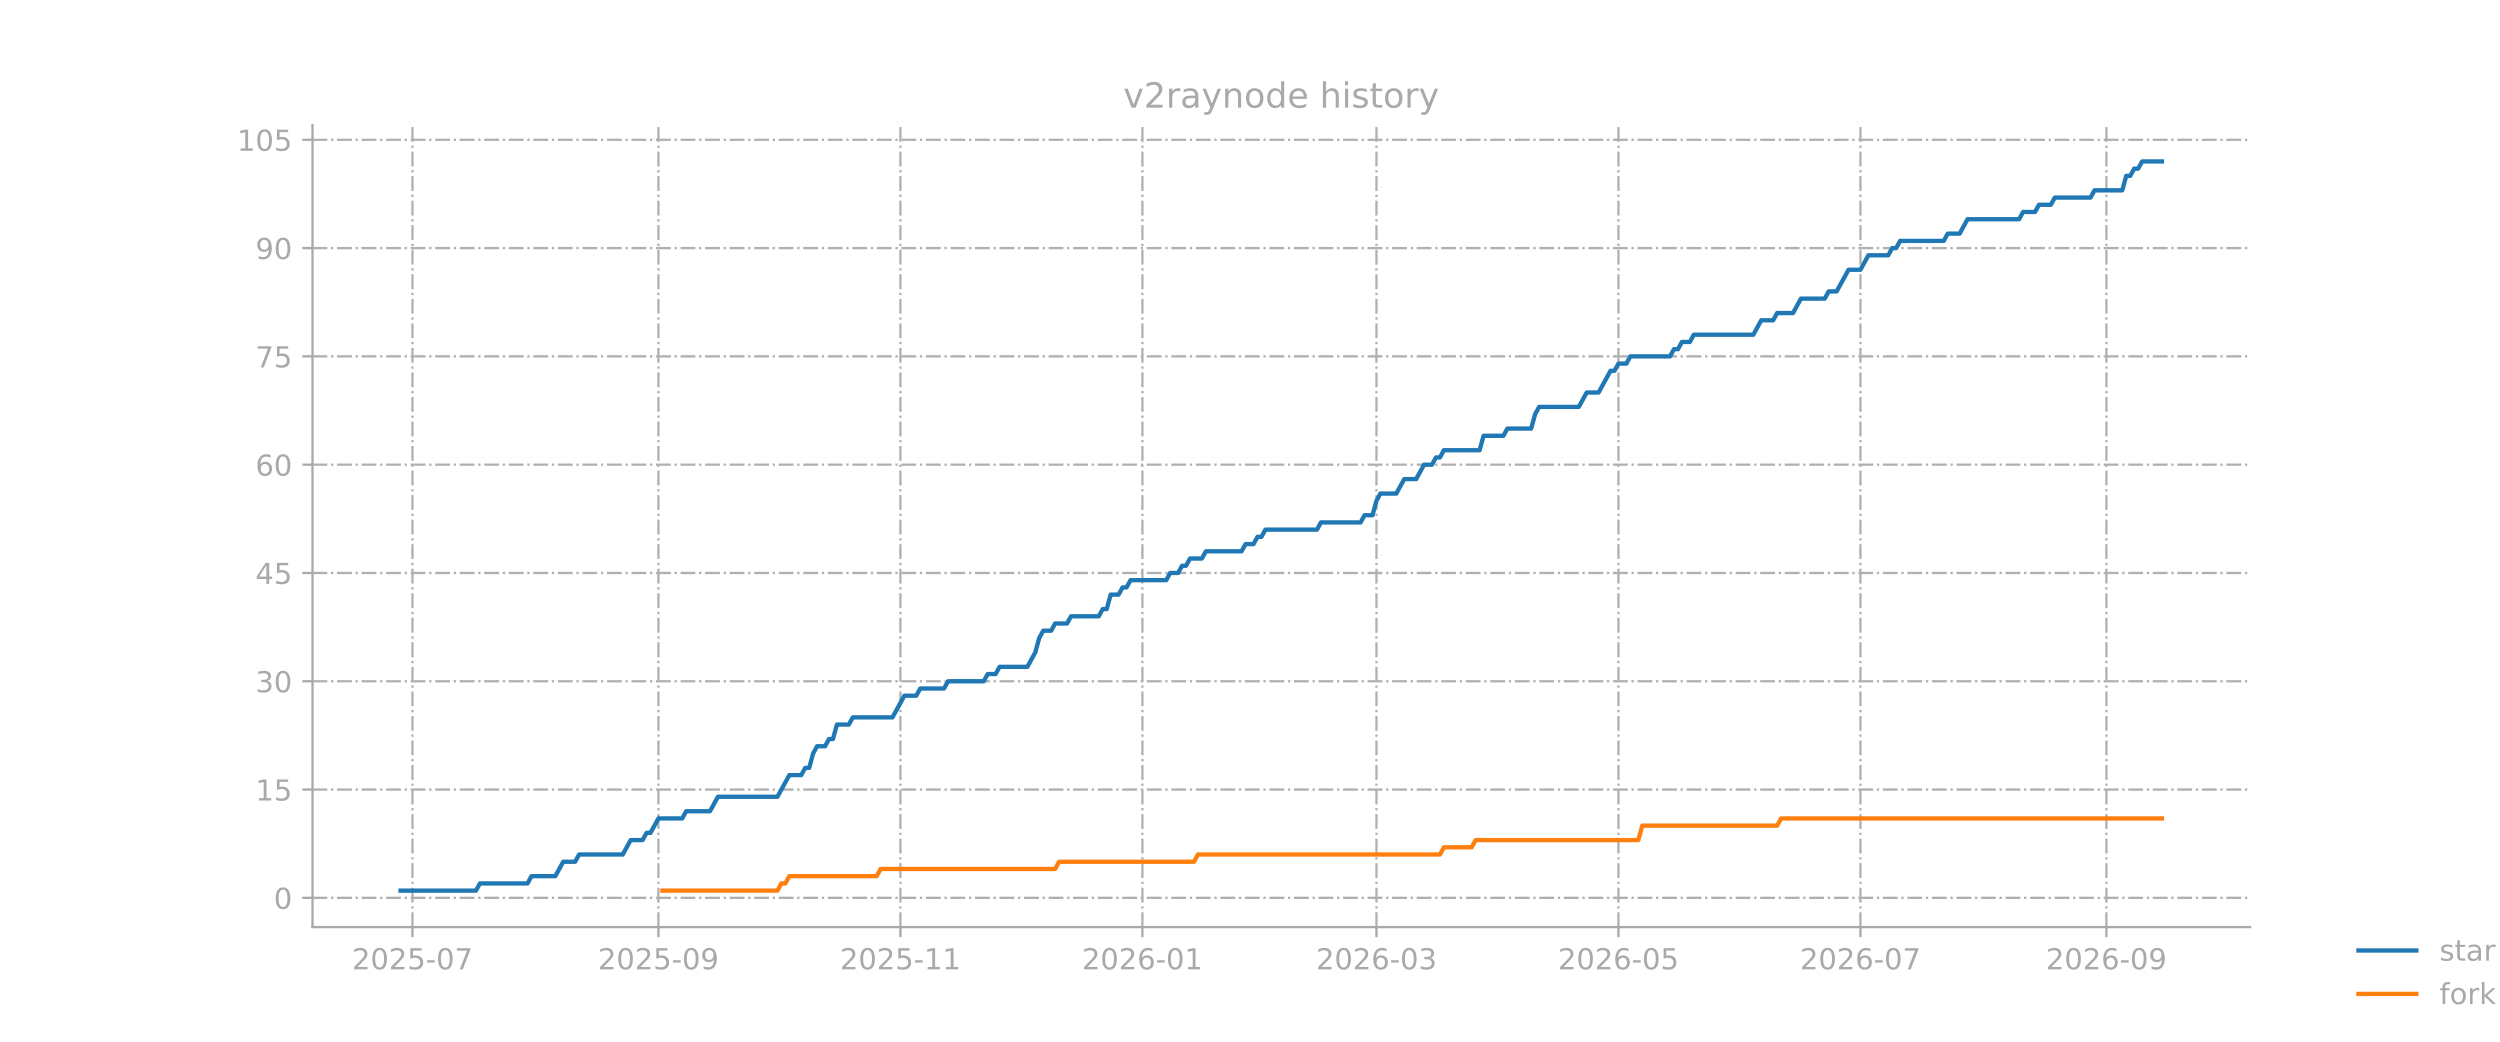
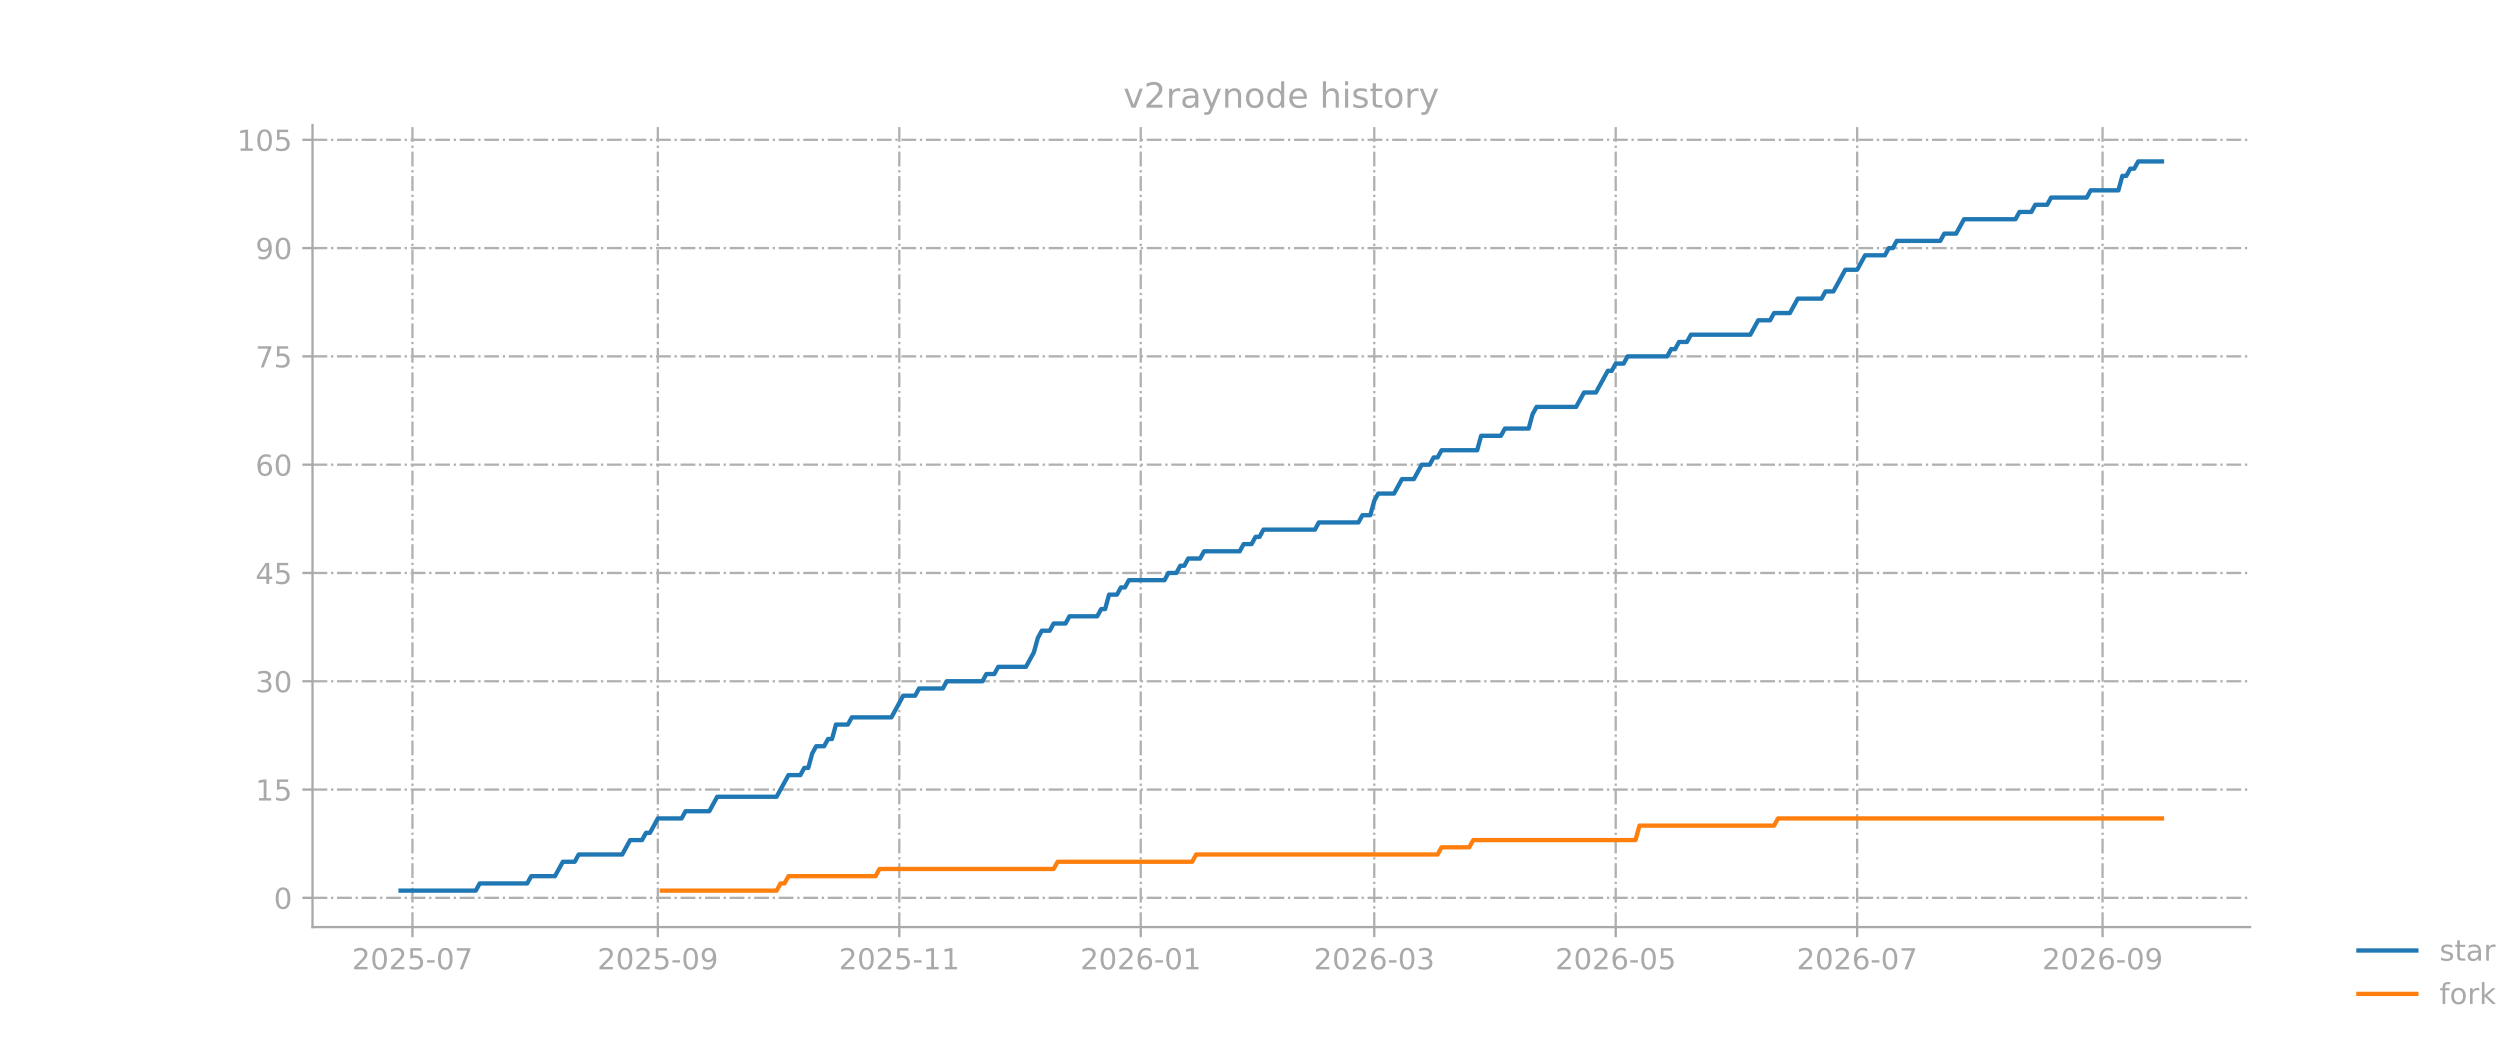
<svg xmlns="http://www.w3.org/2000/svg" xmlns:xlink="http://www.w3.org/1999/xlink" width="864pt" height="360pt" viewBox="0 0 864 360" version="1.1">
  <defs>
    <style type="text/css">*{stroke-linejoin: round; stroke-linecap: butt}</style>
  </defs>
  <g id="figure_1">
    <g id="patch_1">
      <path d="M 0 360  L 864 360  L 864 0  L 0 0  L 0 360  z " style="fill: none; opacity: 0" />
    </g>
    <g id="axes_1">
      <g id="patch_2">
        <path d="M 108 320.4  L 777.6 320.4  L 777.6 43.2  L 108 43.2  L 108 320.4  z " style="fill: none; opacity: 0" />
      </g>
      <g id="matplotlib.axis_1">
        <g id="xtick_1">
          <g id="line2d_1">
-             <path d="M 142.549 320.4  L 142.549 43.2  " clip-path="url(#pb6c2b6b72d)" style="fill: none; stroke-dasharray: 5.12,1.28,0.8,1.28; stroke-dashoffset: 0; stroke: #b0b0b0; stroke-width: 0.8" />
+             <path d="M 142.54 320.4  L 142.54 43.2  " clip-path="url(#pef6eace656)" style="fill: none; stroke-dasharray: 5.12,1.28,0.8,1.28; stroke-dashoffset: 0; stroke: #b0b0b0; stroke-width: 0.8" />
          </g>
          <g id="line2d_2">
            <defs>
-               <path id="m0dcd9227c6" d="M 0 0  L 0 3.5  " style="stroke: #a9a9a9; stroke-width: 0.8" />
+               <path id="m0dd2f9746c" d="M 0 0  L 0 3.5  " style="stroke: #a9a9a9; stroke-width: 0.8" />
            </defs>
            <g>
-               <use xlink:href="#m0dcd9227c6" x="142.549" y="320.4" style="fill: #a9a9a9; stroke: #a9a9a9; stroke-width: 0.8" />
+               <use xlink:href="#m0dd2f9746c" x="142.54" y="320.4" style="fill: #a9a9a9; stroke: #a9a9a9; stroke-width: 0.8" />
            </g>
          </g>
          <g id="text_1">
-             <g style="fill: #a9a9a9" transform="translate(121.658 334.9977) scale(0.1 -0.1)">
+             <g style="fill: #a9a9a9" transform="translate(121.6487 334.9977) scale(0.1 -0.1)">
              <defs>
                <path id="DejaVuSans-15" d="M 1228 531  L 3431 531  L 3431 0  L 469 0  L 469 531  Q 828 903 1448 1529  Q 2069 2156 2228 2338  Q 2531 2678 2651 2914  Q 2772 3150 2772 3378  Q 2772 3750 2511 3984  Q 2250 4219 1831 4219  Q 1534 4219 1204 4116  Q 875 4013 500 3803  L 500 4441  Q 881 4594 1212 4672  Q 1544 4750 1819 4750  Q 2544 4750 2975 4387  Q 3406 4025 3406 3419  Q 3406 3131 3298 2873  Q 3191 2616 2906 2266  Q 2828 2175 2409 1742  Q 1991 1309 1228 531  z " transform="scale(0.015625)" />
                <path id="DejaVuSans-13" d="M 2034 4250  Q 1547 4250 1301 3770  Q 1056 3291 1056 2328  Q 1056 1369 1301 889  Q 1547 409 2034 409  Q 2525 409 2770 889  Q 3016 1369 3016 2328  Q 3016 3291 2770 3770  Q 2525 4250 2034 4250  z M 2034 4750  Q 2819 4750 3233 4129  Q 3647 3509 3647 2328  Q 3647 1150 3233 529  Q 2819 -91 2034 -91  Q 1250 -91 836 529  Q 422 1150 422 2328  Q 422 3509 836 4129  Q 1250 4750 2034 4750  z " transform="scale(0.015625)" />
                <path id="DejaVuSans-18" d="M 691 4666  L 3169 4666  L 3169 4134  L 1269 4134  L 1269 2991  Q 1406 3038 1543 3061  Q 1681 3084 1819 3084  Q 2600 3084 3056 2656  Q 3513 2228 3513 1497  Q 3513 744 3044 326  Q 2575 -91 1722 -91  Q 1428 -91 1123 -41  Q 819 9 494 109  L 494 744  Q 775 591 1075 516  Q 1375 441 1709 441  Q 2250 441 2565 725  Q 2881 1009 2881 1497  Q 2881 1984 2565 2268  Q 2250 2553 1709 2553  Q 1456 2553 1204 2497  Q 953 2441 691 2322  L 691 4666  z " transform="scale(0.015625)" />
                <path id="DejaVuSans-10" d="M 313 2009  L 1997 2009  L 1997 1497  L 313 1497  L 313 2009  z " transform="scale(0.015625)" />
                <path id="DejaVuSans-1a" d="M 525 4666  L 3525 4666  L 3525 4397  L 1831 0  L 1172 0  L 2766 4134  L 525 4134  L 525 4666  z " transform="scale(0.015625)" />
              </defs>
              <use xlink:href="#DejaVuSans-15" />
              <use xlink:href="#DejaVuSans-13" transform="translate(63.625 0)" />
              <use xlink:href="#DejaVuSans-15" transform="translate(127.25 0)" />
              <use xlink:href="#DejaVuSans-18" transform="translate(190.875 0)" />
              <use xlink:href="#DejaVuSans-10" transform="translate(254.5 0)" />
              <use xlink:href="#DejaVuSans-13" transform="translate(290.5781 0)" />
              <use xlink:href="#DejaVuSans-1a" transform="translate(354.2031 0)" />
            </g>
          </g>
        </g>
        <g id="xtick_2">
          <g id="line2d_3">
-             <path d="M 227.552 320.4  L 227.552 43.2  " clip-path="url(#pb6c2b6b72d)" style="fill: none; stroke-dasharray: 5.12,1.28,0.8,1.28; stroke-dashoffset: 0; stroke: #b0b0b0; stroke-width: 0.8" />
+             <path d="M 227.352 320.4  L 227.352 43.2  " clip-path="url(#pef6eace656)" style="fill: none; stroke-dasharray: 5.12,1.28,0.8,1.28; stroke-dashoffset: 0; stroke: #b0b0b0; stroke-width: 0.8" />
          </g>
          <g id="line2d_4">
            <g>
-               <use xlink:href="#m0dcd9227c6" x="227.552" y="320.4" style="fill: #a9a9a9; stroke: #a9a9a9; stroke-width: 0.8" />
+               <use xlink:href="#m0dd2f9746c" x="227.352" y="320.4" style="fill: #a9a9a9; stroke: #a9a9a9; stroke-width: 0.8" />
            </g>
          </g>
          <g id="text_2">
-             <g style="fill: #a9a9a9" transform="translate(206.6604 334.9977) scale(0.1 -0.1)">
+             <g style="fill: #a9a9a9" transform="translate(206.4602 334.9977) scale(0.1 -0.1)">
              <defs>
                <path id="DejaVuSans-1c" d="M 703 97  L 703 672  Q 941 559 1184 500  Q 1428 441 1663 441  Q 2288 441 2617 861  Q 2947 1281 2994 2138  Q 2813 1869 2534 1725  Q 2256 1581 1919 1581  Q 1219 1581 811 2004  Q 403 2428 403 3163  Q 403 3881 828 4315  Q 1253 4750 1959 4750  Q 2769 4750 3195 4129  Q 3622 3509 3622 2328  Q 3622 1225 3098 567  Q 2575 -91 1691 -91  Q 1453 -91 1209 -44  Q 966 3 703 97  z M 1959 2075  Q 2384 2075 2632 2365  Q 2881 2656 2881 3163  Q 2881 3666 2632 3958  Q 2384 4250 1959 4250  Q 1534 4250 1286 3958  Q 1038 3666 1038 3163  Q 1038 2656 1286 2365  Q 1534 2075 1959 2075  z " transform="scale(0.015625)" />
              </defs>
              <use xlink:href="#DejaVuSans-15" />
              <use xlink:href="#DejaVuSans-13" transform="translate(63.625 0)" />
              <use xlink:href="#DejaVuSans-15" transform="translate(127.25 0)" />
              <use xlink:href="#DejaVuSans-18" transform="translate(190.875 0)" />
              <use xlink:href="#DejaVuSans-10" transform="translate(254.5 0)" />
              <use xlink:href="#DejaVuSans-13" transform="translate(290.5781 0)" />
              <use xlink:href="#DejaVuSans-1c" transform="translate(354.2031 0)" />
            </g>
          </g>
        </g>
        <g id="xtick_3">
          <g id="line2d_5">
-             <path d="M 311.183 320.4  L 311.183 43.2  " clip-path="url(#pb6c2b6b72d)" style="fill: none; stroke-dasharray: 5.12,1.28,0.8,1.28; stroke-dashoffset: 0; stroke: #b0b0b0; stroke-width: 0.8" />
+             <path d="M 310.795 320.4  L 310.795 43.2  " clip-path="url(#pef6eace656)" style="fill: none; stroke-dasharray: 5.12,1.28,0.8,1.28; stroke-dashoffset: 0; stroke: #b0b0b0; stroke-width: 0.8" />
          </g>
          <g id="line2d_6">
            <g>
-               <use xlink:href="#m0dcd9227c6" x="311.183" y="320.4" style="fill: #a9a9a9; stroke: #a9a9a9; stroke-width: 0.8" />
+               <use xlink:href="#m0dd2f9746c" x="310.795" y="320.4" style="fill: #a9a9a9; stroke: #a9a9a9; stroke-width: 0.8" />
            </g>
          </g>
          <g id="text_3">
-             <g style="fill: #a9a9a9" transform="translate(290.2919 334.9977) scale(0.1 -0.1)">
+             <g style="fill: #a9a9a9" transform="translate(289.9037 334.9977) scale(0.1 -0.1)">
              <defs>
                <path id="DejaVuSans-14" d="M 794 531  L 1825 531  L 1825 4091  L 703 3866  L 703 4441  L 1819 4666  L 2450 4666  L 2450 531  L 3481 531  L 3481 0  L 794 0  L 794 531  z " transform="scale(0.015625)" />
              </defs>
              <use xlink:href="#DejaVuSans-15" />
              <use xlink:href="#DejaVuSans-13" transform="translate(63.625 0)" />
              <use xlink:href="#DejaVuSans-15" transform="translate(127.25 0)" />
              <use xlink:href="#DejaVuSans-18" transform="translate(190.875 0)" />
              <use xlink:href="#DejaVuSans-10" transform="translate(254.5 0)" />
              <use xlink:href="#DejaVuSans-14" transform="translate(290.5781 0)" />
              <use xlink:href="#DejaVuSans-14" transform="translate(354.2031 0)" />
            </g>
          </g>
        </g>
        <g id="xtick_4">
          <g id="line2d_7">
-             <path d="M 394.815 320.4  L 394.815 43.2  " clip-path="url(#pb6c2b6b72d)" style="fill: none; stroke-dasharray: 5.12,1.28,0.8,1.28; stroke-dashoffset: 0; stroke: #b0b0b0; stroke-width: 0.8" />
+             <path d="M 394.239 320.4  L 394.239 43.2  " clip-path="url(#pef6eace656)" style="fill: none; stroke-dasharray: 5.12,1.28,0.8,1.28; stroke-dashoffset: 0; stroke: #b0b0b0; stroke-width: 0.8" />
          </g>
          <g id="line2d_8">
            <g>
-               <use xlink:href="#m0dcd9227c6" x="394.815" y="320.4" style="fill: #a9a9a9; stroke: #a9a9a9; stroke-width: 0.8" />
+               <use xlink:href="#m0dd2f9746c" x="394.239" y="320.4" style="fill: #a9a9a9; stroke: #a9a9a9; stroke-width: 0.8" />
            </g>
          </g>
          <g id="text_4">
-             <g style="fill: #a9a9a9" transform="translate(373.9233 334.9977) scale(0.1 -0.1)">
+             <g style="fill: #a9a9a9" transform="translate(373.3472 334.9977) scale(0.1 -0.1)">
              <defs>
                <path id="DejaVuSans-19" d="M 2113 2584  Q 1688 2584 1439 2293  Q 1191 2003 1191 1497  Q 1191 994 1439 701  Q 1688 409 2113 409  Q 2538 409 2786 701  Q 3034 994 3034 1497  Q 3034 2003 2786 2293  Q 2538 2584 2113 2584  z M 3366 4563  L 3366 3988  Q 3128 4100 2886 4159  Q 2644 4219 2406 4219  Q 1781 4219 1451 3797  Q 1122 3375 1075 2522  Q 1259 2794 1537 2939  Q 1816 3084 2150 3084  Q 2853 3084 3261 2657  Q 3669 2231 3669 1497  Q 3669 778 3244 343  Q 2819 -91 2113 -91  Q 1303 -91 875 529  Q 447 1150 447 2328  Q 447 3434 972 4092  Q 1497 4750 2381 4750  Q 2619 4750 2861 4703  Q 3103 4656 3366 4563  z " transform="scale(0.015625)" />
              </defs>
              <use xlink:href="#DejaVuSans-15" />
              <use xlink:href="#DejaVuSans-13" transform="translate(63.625 0)" />
              <use xlink:href="#DejaVuSans-15" transform="translate(127.25 0)" />
              <use xlink:href="#DejaVuSans-19" transform="translate(190.875 0)" />
              <use xlink:href="#DejaVuSans-10" transform="translate(254.5 0)" />
              <use xlink:href="#DejaVuSans-13" transform="translate(290.5781 0)" />
              <use xlink:href="#DejaVuSans-14" transform="translate(354.2031 0)" />
            </g>
          </g>
        </g>
        <g id="xtick_5">
          <g id="line2d_9">
-             <path d="M 475.704 320.4  L 475.704 43.2  " clip-path="url(#pb6c2b6b72d)" style="fill: none; stroke-dasharray: 5.12,1.28,0.8,1.28; stroke-dashoffset: 0; stroke: #b0b0b0; stroke-width: 0.8" />
+             <path d="M 474.946 320.4  L 474.946 43.2  " clip-path="url(#pef6eace656)" style="fill: none; stroke-dasharray: 5.12,1.28,0.8,1.28; stroke-dashoffset: 0; stroke: #b0b0b0; stroke-width: 0.8" />
          </g>
          <g id="line2d_10">
            <g>
-               <use xlink:href="#m0dcd9227c6" x="475.704" y="320.4" style="fill: #a9a9a9; stroke: #a9a9a9; stroke-width: 0.8" />
+               <use xlink:href="#m0dd2f9746c" x="474.946" y="320.4" style="fill: #a9a9a9; stroke: #a9a9a9; stroke-width: 0.8" />
            </g>
          </g>
          <g id="text_5">
-             <g style="fill: #a9a9a9" transform="translate(454.8128 334.9977) scale(0.1 -0.1)">
+             <g style="fill: #a9a9a9" transform="translate(454.0549 334.9977) scale(0.1 -0.1)">
              <defs>
                <path id="DejaVuSans-16" d="M 2597 2516  Q 3050 2419 3304 2112  Q 3559 1806 3559 1356  Q 3559 666 3084 287  Q 2609 -91 1734 -91  Q 1441 -91 1130 -33  Q 819 25 488 141  L 488 750  Q 750 597 1062 519  Q 1375 441 1716 441  Q 2309 441 2620 675  Q 2931 909 2931 1356  Q 2931 1769 2642 2001  Q 2353 2234 1838 2234  L 1294 2234  L 1294 2753  L 1863 2753  Q 2328 2753 2575 2939  Q 2822 3125 2822 3475  Q 2822 3834 2567 4026  Q 2313 4219 1838 4219  Q 1578 4219 1281 4162  Q 984 4106 628 3988  L 628 4550  Q 988 4650 1302 4700  Q 1616 4750 1894 4750  Q 2613 4750 3031 4423  Q 3450 4097 3450 3541  Q 3450 3153 3228 2886  Q 3006 2619 2597 2516  z " transform="scale(0.015625)" />
              </defs>
              <use xlink:href="#DejaVuSans-15" />
              <use xlink:href="#DejaVuSans-13" transform="translate(63.625 0)" />
              <use xlink:href="#DejaVuSans-15" transform="translate(127.25 0)" />
              <use xlink:href="#DejaVuSans-19" transform="translate(190.875 0)" />
              <use xlink:href="#DejaVuSans-10" transform="translate(254.5 0)" />
              <use xlink:href="#DejaVuSans-13" transform="translate(290.5781 0)" />
              <use xlink:href="#DejaVuSans-16" transform="translate(354.2031 0)" />
            </g>
          </g>
        </g>
        <g id="xtick_6">
          <g id="line2d_11">
-             <path d="M 559.336 320.4  L 559.336 43.2  " clip-path="url(#pb6c2b6b72d)" style="fill: none; stroke-dasharray: 5.12,1.28,0.8,1.28; stroke-dashoffset: 0; stroke: #b0b0b0; stroke-width: 0.8" />
+             <path d="M 558.39 320.4  L 558.39 43.2  " clip-path="url(#pef6eace656)" style="fill: none; stroke-dasharray: 5.12,1.28,0.8,1.28; stroke-dashoffset: 0; stroke: #b0b0b0; stroke-width: 0.8" />
          </g>
          <g id="line2d_12">
            <g>
-               <use xlink:href="#m0dcd9227c6" x="559.336" y="320.4" style="fill: #a9a9a9; stroke: #a9a9a9; stroke-width: 0.8" />
+               <use xlink:href="#m0dd2f9746c" x="558.39" y="320.4" style="fill: #a9a9a9; stroke: #a9a9a9; stroke-width: 0.8" />
            </g>
          </g>
          <g id="text_6">
-             <g style="fill: #a9a9a9" transform="translate(538.4442 334.9977) scale(0.1 -0.1)">
+             <g style="fill: #a9a9a9" transform="translate(537.4984 334.9977) scale(0.1 -0.1)">
              <use xlink:href="#DejaVuSans-15" />
              <use xlink:href="#DejaVuSans-13" transform="translate(63.625 0)" />
              <use xlink:href="#DejaVuSans-15" transform="translate(127.25 0)" />
              <use xlink:href="#DejaVuSans-19" transform="translate(190.875 0)" />
              <use xlink:href="#DejaVuSans-10" transform="translate(254.5 0)" />
              <use xlink:href="#DejaVuSans-13" transform="translate(290.5781 0)" />
              <use xlink:href="#DejaVuSans-18" transform="translate(354.2031 0)" />
            </g>
          </g>
        </g>
        <g id="xtick_7">
          <g id="line2d_13">
-             <path d="M 642.967 320.4  L 642.967 43.2  " clip-path="url(#pb6c2b6b72d)" style="fill: none; stroke-dasharray: 5.12,1.28,0.8,1.28; stroke-dashoffset: 0; stroke: #b0b0b0; stroke-width: 0.8" />
+             <path d="M 641.833 320.4  L 641.833 43.2  " clip-path="url(#pef6eace656)" style="fill: none; stroke-dasharray: 5.12,1.28,0.8,1.28; stroke-dashoffset: 0; stroke: #b0b0b0; stroke-width: 0.8" />
          </g>
          <g id="line2d_14">
            <g>
-               <use xlink:href="#m0dcd9227c6" x="642.967" y="320.4" style="fill: #a9a9a9; stroke: #a9a9a9; stroke-width: 0.8" />
+               <use xlink:href="#m0dd2f9746c" x="641.833" y="320.4" style="fill: #a9a9a9; stroke: #a9a9a9; stroke-width: 0.8" />
            </g>
          </g>
          <g id="text_7">
-             <g style="fill: #a9a9a9" transform="translate(622.0757 334.9977) scale(0.1 -0.1)">
+             <g style="fill: #a9a9a9" transform="translate(620.9419 334.9977) scale(0.1 -0.1)">
              <use xlink:href="#DejaVuSans-15" />
              <use xlink:href="#DejaVuSans-13" transform="translate(63.625 0)" />
              <use xlink:href="#DejaVuSans-15" transform="translate(127.25 0)" />
              <use xlink:href="#DejaVuSans-19" transform="translate(190.875 0)" />
              <use xlink:href="#DejaVuSans-10" transform="translate(254.5 0)" />
              <use xlink:href="#DejaVuSans-13" transform="translate(290.5781 0)" />
              <use xlink:href="#DejaVuSans-1a" transform="translate(354.2031 0)" />
            </g>
          </g>
        </g>
        <g id="xtick_8">
          <g id="line2d_15">
-             <path d="M 727.97 320.4  L 727.97 43.2  " clip-path="url(#pb6c2b6b72d)" style="fill: none; stroke-dasharray: 5.12,1.28,0.8,1.28; stroke-dashoffset: 0; stroke: #b0b0b0; stroke-width: 0.8" />
+             <path d="M 726.645 320.4  L 726.645 43.2  " clip-path="url(#pef6eace656)" style="fill: none; stroke-dasharray: 5.12,1.28,0.8,1.28; stroke-dashoffset: 0; stroke: #b0b0b0; stroke-width: 0.8" />
          </g>
          <g id="line2d_16">
            <g>
-               <use xlink:href="#m0dcd9227c6" x="727.97" y="320.4" style="fill: #a9a9a9; stroke: #a9a9a9; stroke-width: 0.8" />
+               <use xlink:href="#m0dd2f9746c" x="726.645" y="320.4" style="fill: #a9a9a9; stroke: #a9a9a9; stroke-width: 0.8" />
            </g>
          </g>
          <g id="text_8">
-             <g style="fill: #a9a9a9" transform="translate(707.0781 334.9977) scale(0.1 -0.1)">
+             <g style="fill: #a9a9a9" transform="translate(705.7533 334.9977) scale(0.1 -0.1)">
              <use xlink:href="#DejaVuSans-15" />
              <use xlink:href="#DejaVuSans-13" transform="translate(63.625 0)" />
              <use xlink:href="#DejaVuSans-15" transform="translate(127.25 0)" />
              <use xlink:href="#DejaVuSans-19" transform="translate(190.875 0)" />
              <use xlink:href="#DejaVuSans-10" transform="translate(254.5 0)" />
              <use xlink:href="#DejaVuSans-13" transform="translate(290.5781 0)" />
              <use xlink:href="#DejaVuSans-1c" transform="translate(354.2031 0)" />
            </g>
          </g>
        </g>
      </g>
      <g id="matplotlib.axis_2">
        <g id="ytick_1">
          <g id="line2d_17">
-             <path d="M 108 310.295  L 777.6 310.295  " clip-path="url(#pb6c2b6b72d)" style="fill: none; stroke-dasharray: 5.12,1.28,0.8,1.28; stroke-dashoffset: 0; stroke: #b0b0b0; stroke-width: 0.8" />
+             <path d="M 108 310.295  L 777.6 310.295  " clip-path="url(#pef6eace656)" style="fill: none; stroke-dasharray: 5.12,1.28,0.8,1.28; stroke-dashoffset: 0; stroke: #b0b0b0; stroke-width: 0.8" />
          </g>
          <g id="line2d_18">
            <defs>
-               <path id="md7082bea04" d="M 0 0  L -3.5 0  " style="stroke: #a9a9a9; stroke-width: 0.8" />
+               <path id="m1fa808db69" d="M 0 0  L -3.5 0  " style="stroke: #a9a9a9; stroke-width: 0.8" />
            </defs>
            <g>
-               <use xlink:href="#md7082bea04" x="108" y="310.295" style="fill: #a9a9a9; stroke: #a9a9a9; stroke-width: 0.8" />
+               <use xlink:href="#m1fa808db69" x="108" y="310.295" style="fill: #a9a9a9; stroke: #a9a9a9; stroke-width: 0.8" />
            </g>
          </g>
          <g id="text_9">
            <g style="fill: #a9a9a9" transform="translate(94.6375 314.0939) scale(0.1 -0.1)">
              <use xlink:href="#DejaVuSans-13" />
            </g>
          </g>
        </g>
        <g id="ytick_2">
          <g id="line2d_19">
-             <path d="M 108 272.869  L 777.6 272.869  " clip-path="url(#pb6c2b6b72d)" style="fill: none; stroke-dasharray: 5.12,1.28,0.8,1.28; stroke-dashoffset: 0; stroke: #b0b0b0; stroke-width: 0.8" />
+             <path d="M 108 272.869  L 777.6 272.869  " clip-path="url(#pef6eace656)" style="fill: none; stroke-dasharray: 5.12,1.28,0.8,1.28; stroke-dashoffset: 0; stroke: #b0b0b0; stroke-width: 0.8" />
          </g>
          <g id="line2d_20">
            <g>
-               <use xlink:href="#md7082bea04" x="108" y="272.869" style="fill: #a9a9a9; stroke: #a9a9a9; stroke-width: 0.8" />
+               <use xlink:href="#m1fa808db69" x="108" y="272.869" style="fill: #a9a9a9; stroke: #a9a9a9; stroke-width: 0.8" />
            </g>
          </g>
          <g id="text_10">
            <g style="fill: #a9a9a9" transform="translate(88.275 276.6681) scale(0.1 -0.1)">
              <use xlink:href="#DejaVuSans-14" />
              <use xlink:href="#DejaVuSans-18" transform="translate(63.625 0)" />
            </g>
          </g>
        </g>
        <g id="ytick_3">
          <g id="line2d_21">
-             <path d="M 108 235.444  L 777.6 235.444  " clip-path="url(#pb6c2b6b72d)" style="fill: none; stroke-dasharray: 5.12,1.28,0.8,1.28; stroke-dashoffset: 0; stroke: #b0b0b0; stroke-width: 0.8" />
+             <path d="M 108 235.444  L 777.6 235.444  " clip-path="url(#pef6eace656)" style="fill: none; stroke-dasharray: 5.12,1.28,0.8,1.28; stroke-dashoffset: 0; stroke: #b0b0b0; stroke-width: 0.8" />
          </g>
          <g id="line2d_22">
            <g>
-               <use xlink:href="#md7082bea04" x="108" y="235.444" style="fill: #a9a9a9; stroke: #a9a9a9; stroke-width: 0.8" />
+               <use xlink:href="#m1fa808db69" x="108" y="235.444" style="fill: #a9a9a9; stroke: #a9a9a9; stroke-width: 0.8" />
            </g>
          </g>
          <g id="text_11">
            <g style="fill: #a9a9a9" transform="translate(88.275 239.2424) scale(0.1 -0.1)">
              <use xlink:href="#DejaVuSans-16" />
              <use xlink:href="#DejaVuSans-13" transform="translate(63.625 0)" />
            </g>
          </g>
        </g>
        <g id="ytick_4">
          <g id="line2d_23">
-             <path d="M 108 198.018  L 777.6 198.018  " clip-path="url(#pb6c2b6b72d)" style="fill: none; stroke-dasharray: 5.12,1.28,0.8,1.28; stroke-dashoffset: 0; stroke: #b0b0b0; stroke-width: 0.8" />
+             <path d="M 108 198.018  L 777.6 198.018  " clip-path="url(#pef6eace656)" style="fill: none; stroke-dasharray: 5.12,1.28,0.8,1.28; stroke-dashoffset: 0; stroke: #b0b0b0; stroke-width: 0.8" />
          </g>
          <g id="line2d_24">
            <g>
-               <use xlink:href="#md7082bea04" x="108" y="198.018" style="fill: #a9a9a9; stroke: #a9a9a9; stroke-width: 0.8" />
+               <use xlink:href="#m1fa808db69" x="108" y="198.018" style="fill: #a9a9a9; stroke: #a9a9a9; stroke-width: 0.8" />
            </g>
          </g>
          <g id="text_12">
            <g style="fill: #a9a9a9" transform="translate(88.275 201.8167) scale(0.1 -0.1)">
              <defs>
                <path id="DejaVuSans-17" d="M 2419 4116  L 825 1625  L 2419 1625  L 2419 4116  z M 2253 4666  L 3047 4666  L 3047 1625  L 3713 1625  L 3713 1100  L 3047 1100  L 3047 0  L 2419 0  L 2419 1100  L 313 1100  L 313 1709  L 2253 4666  z " transform="scale(0.015625)" />
              </defs>
              <use xlink:href="#DejaVuSans-17" />
              <use xlink:href="#DejaVuSans-18" transform="translate(63.625 0)" />
            </g>
          </g>
        </g>
        <g id="ytick_5">
          <g id="line2d_25">
-             <path d="M 108 160.592  L 777.6 160.592  " clip-path="url(#pb6c2b6b72d)" style="fill: none; stroke-dasharray: 5.12,1.28,0.8,1.28; stroke-dashoffset: 0; stroke: #b0b0b0; stroke-width: 0.8" />
+             <path d="M 108 160.592  L 777.6 160.592  " clip-path="url(#pef6eace656)" style="fill: none; stroke-dasharray: 5.12,1.28,0.8,1.28; stroke-dashoffset: 0; stroke: #b0b0b0; stroke-width: 0.8" />
          </g>
          <g id="line2d_26">
            <g>
-               <use xlink:href="#md7082bea04" x="108" y="160.592" style="fill: #a9a9a9; stroke: #a9a9a9; stroke-width: 0.8" />
+               <use xlink:href="#m1fa808db69" x="108" y="160.592" style="fill: #a9a9a9; stroke: #a9a9a9; stroke-width: 0.8" />
            </g>
          </g>
          <g id="text_13">
            <g style="fill: #a9a9a9" transform="translate(88.275 164.3909) scale(0.1 -0.1)">
              <use xlink:href="#DejaVuSans-19" />
              <use xlink:href="#DejaVuSans-13" transform="translate(63.625 0)" />
            </g>
          </g>
        </g>
        <g id="ytick_6">
          <g id="line2d_27">
-             <path d="M 108 123.166  L 777.6 123.166  " clip-path="url(#pb6c2b6b72d)" style="fill: none; stroke-dasharray: 5.12,1.28,0.8,1.28; stroke-dashoffset: 0; stroke: #b0b0b0; stroke-width: 0.8" />
+             <path d="M 108 123.166  L 777.6 123.166  " clip-path="url(#pef6eace656)" style="fill: none; stroke-dasharray: 5.12,1.28,0.8,1.28; stroke-dashoffset: 0; stroke: #b0b0b0; stroke-width: 0.8" />
          </g>
          <g id="line2d_28">
            <g>
-               <use xlink:href="#md7082bea04" x="108" y="123.166" style="fill: #a9a9a9; stroke: #a9a9a9; stroke-width: 0.8" />
+               <use xlink:href="#m1fa808db69" x="108" y="123.166" style="fill: #a9a9a9; stroke: #a9a9a9; stroke-width: 0.8" />
            </g>
          </g>
          <g id="text_14">
            <g style="fill: #a9a9a9" transform="translate(88.275 126.9652) scale(0.1 -0.1)">
              <use xlink:href="#DejaVuSans-1a" />
              <use xlink:href="#DejaVuSans-18" transform="translate(63.625 0)" />
            </g>
          </g>
        </g>
        <g id="ytick_7">
          <g id="line2d_29">
-             <path d="M 108 85.741  L 777.6 85.741  " clip-path="url(#pb6c2b6b72d)" style="fill: none; stroke-dasharray: 5.12,1.28,0.8,1.28; stroke-dashoffset: 0; stroke: #b0b0b0; stroke-width: 0.8" />
+             <path d="M 108 85.741  L 777.6 85.741  " clip-path="url(#pef6eace656)" style="fill: none; stroke-dasharray: 5.12,1.28,0.8,1.28; stroke-dashoffset: 0; stroke: #b0b0b0; stroke-width: 0.8" />
          </g>
          <g id="line2d_30">
            <g>
-               <use xlink:href="#md7082bea04" x="108" y="85.741" style="fill: #a9a9a9; stroke: #a9a9a9; stroke-width: 0.8" />
+               <use xlink:href="#m1fa808db69" x="108" y="85.741" style="fill: #a9a9a9; stroke: #a9a9a9; stroke-width: 0.8" />
            </g>
          </g>
          <g id="text_15">
            <g style="fill: #a9a9a9" transform="translate(88.275 89.53942) scale(0.1 -0.1)">
              <use xlink:href="#DejaVuSans-1c" />
              <use xlink:href="#DejaVuSans-13" transform="translate(63.625 0)" />
            </g>
          </g>
        </g>
        <g id="ytick_8">
          <g id="line2d_31">
-             <path d="M 108 48.315  L 777.6 48.315  " clip-path="url(#pb6c2b6b72d)" style="fill: none; stroke-dasharray: 5.12,1.28,0.8,1.28; stroke-dashoffset: 0; stroke: #b0b0b0; stroke-width: 0.8" />
+             <path d="M 108 48.315  L 777.6 48.315  " clip-path="url(#pef6eace656)" style="fill: none; stroke-dasharray: 5.12,1.28,0.8,1.28; stroke-dashoffset: 0; stroke: #b0b0b0; stroke-width: 0.8" />
          </g>
          <g id="line2d_32">
            <g>
-               <use xlink:href="#md7082bea04" x="108" y="48.315" style="fill: #a9a9a9; stroke: #a9a9a9; stroke-width: 0.8" />
+               <use xlink:href="#m1fa808db69" x="108" y="48.315" style="fill: #a9a9a9; stroke: #a9a9a9; stroke-width: 0.8" />
            </g>
          </g>
          <g id="text_16">
            <g style="fill: #a9a9a9" transform="translate(81.9125 52.11368) scale(0.1 -0.1)">
              <use xlink:href="#DejaVuSans-14" />
              <use xlink:href="#DejaVuSans-13" transform="translate(63.625 0)" />
              <use xlink:href="#DejaVuSans-18" transform="translate(127.25 0)" />
            </g>
          </g>
        </g>
      </g>
      <g id="line2d_33">
-         <path d="M 138.436 307.8  L 164.486 307.8  L 165.857 305.305  L 182.309 305.305  L 183.68 302.81  L 191.906 302.81  L 194.648 297.82  L 198.761 297.82  L 200.132 295.325  L 215.213 295.325  L 217.955 290.335  L 222.068 290.335  L 223.439 287.84  L 224.81 287.84  L 227.552 282.85  L 235.778 282.85  L 237.149 280.354  L 245.375 280.354  L 248.117 275.364  L 268.682 275.364  L 272.795 267.879  L 276.908 267.879  L 278.279 265.384  L 279.65 265.384  L 281.021 260.394  L 282.392 257.899  L 285.134 257.899  L 286.505 255.404  L 287.876 255.404  L 289.247 250.414  L 293.36 250.414  L 294.731 247.919  L 308.441 247.919  L 312.554 240.434  L 316.667 240.434  L 318.038 237.939  L 326.264 237.939  L 327.635 235.444  L 339.974 235.444  L 341.345 232.949  L 344.087 232.949  L 345.458 230.453  L 355.056 230.453  L 357.798 225.463  L 359.169 220.473  L 360.54 217.978  L 363.282 217.978  L 364.653 215.483  L 368.766 215.483  L 370.137 212.988  L 379.734 212.988  L 381.105 210.493  L 382.476 210.493  L 383.847 205.503  L 386.589 205.503  L 387.96 203.008  L 389.331 203.008  L 390.702 200.513  L 403.041 200.513  L 404.412 198.018  L 407.154 198.018  L 408.525 195.523  L 409.896 195.523  L 411.267 193.028  L 415.38 193.028  L 416.751 190.533  L 429.09 190.533  L 430.461 188.038  L 433.203 188.038  L 434.574 185.543  L 435.945 185.543  L 437.316 183.048  L 455.139 183.048  L 456.51 180.552  L 470.22 180.552  L 471.591 178.057  L 474.333 178.057  L 475.704 173.067  L 477.075 170.572  L 482.559 170.572  L 485.301 165.582  L 489.414 165.582  L 492.156 160.592  L 494.898 160.592  L 496.269 158.097  L 497.64 158.097  L 499.011 155.602  L 511.35 155.602  L 512.721 150.612  L 519.576 150.612  L 520.947 148.117  L 529.173 148.117  L 530.544 143.127  L 531.915 140.632  L 545.626 140.632  L 548.368 135.642  L 552.481 135.642  L 556.594 128.156  L 557.965 128.156  L 559.336 125.661  L 562.078 125.661  L 563.449 123.166  L 577.159 123.166  L 578.53 120.671  L 579.901 120.671  L 581.272 118.176  L 584.014 118.176  L 585.385 115.681  L 605.95 115.681  L 608.692 110.691  L 612.805 110.691  L 614.176 108.196  L 619.66 108.196  L 622.402 103.206  L 630.628 103.206  L 631.999 100.711  L 634.741 100.711  L 638.854 93.226  L 642.967 93.226  L 645.709 88.236  L 652.564 88.236  L 653.935 85.741  L 655.306 85.741  L 656.677 83.246  L 671.758 83.246  L 673.129 80.75  L 677.242 80.75  L 679.984 75.76  L 697.807 75.76  L 699.178 73.265  L 703.291 73.265  L 704.662 70.77  L 708.775 70.77  L 710.146 68.275  L 722.486 68.275  L 723.857 65.78  L 733.454 65.78  L 734.825 60.79  L 736.196 60.79  L 737.567 58.295  L 738.938 58.295  L 740.309 55.8  L 747.164 55.8  L 747.164 55.8  " clip-path="url(#pb6c2b6b72d)" style="fill: none; stroke: #1f77b4; stroke-width: 1.5; stroke-linecap: square" />
+         <path d="M 138.436 307.8  L 164.427 307.8  L 165.795 305.305  L 182.21 305.305  L 183.578 302.81  L 191.785 302.81  L 194.521 297.82  L 198.625 297.82  L 199.993 295.325  L 215.04 295.325  L 217.776 290.335  L 221.88 290.335  L 223.248 287.84  L 224.616 287.84  L 227.352 282.85  L 235.559 282.85  L 236.927 280.354  L 245.135 280.354  L 247.87 275.364  L 268.389 275.364  L 272.493 267.879  L 276.597 267.879  L 277.965 265.384  L 279.333 265.384  L 280.701 260.394  L 282.069 257.899  L 284.804 257.899  L 286.172 255.404  L 287.54 255.404  L 288.908 250.414  L 293.012 250.414  L 294.38 247.919  L 308.059 247.919  L 312.163 240.434  L 316.267 240.434  L 317.635 237.939  L 325.842 237.939  L 327.21 235.444  L 339.522 235.444  L 340.889 232.949  L 343.625 232.949  L 344.993 230.453  L 354.569 230.453  L 357.305 225.463  L 358.673 220.473  L 360.04 217.978  L 362.776 217.978  L 364.144 215.483  L 368.248 215.483  L 369.616 212.988  L 379.191 212.988  L 380.559 210.493  L 381.927 210.493  L 383.295 205.503  L 386.031 205.503  L 387.399 203.008  L 388.767 203.008  L 390.135 200.513  L 402.446 200.513  L 403.814 198.018  L 406.55 198.018  L 407.918 195.523  L 409.286 195.523  L 410.654 193.028  L 414.758 193.028  L 416.125 190.533  L 428.437 190.533  L 429.805 188.038  L 432.541 188.038  L 433.908 185.543  L 435.276 185.543  L 436.644 183.048  L 454.427 183.048  L 455.795 180.552  L 469.475 180.552  L 470.842 178.057  L 473.578 178.057  L 474.946 173.067  L 476.314 170.572  L 481.786 170.572  L 484.522 165.582  L 488.626 165.582  L 491.361 160.592  L 494.097 160.592  L 495.465 158.097  L 496.833 158.097  L 498.201 155.602  L 510.512 155.602  L 511.88 150.612  L 518.72 150.612  L 520.088 148.117  L 528.295 148.117  L 529.663 143.127  L 531.031 140.632  L 544.711 140.632  L 547.446 135.642  L 551.55 135.642  L 555.654 128.156  L 557.022 128.156  L 558.39 125.661  L 561.126 125.661  L 562.494 123.166  L 576.173 123.166  L 577.541 120.671  L 578.909 120.671  L 580.277 118.176  L 583.012 118.176  L 584.38 115.681  L 604.899 115.681  L 607.635 110.691  L 611.739 110.691  L 613.107 108.196  L 618.579 108.196  L 621.314 103.206  L 629.522 103.206  L 630.89 100.711  L 633.626 100.711  L 637.73 93.226  L 641.833 93.226  L 644.569 88.236  L 651.409 88.236  L 652.777 85.741  L 654.145 85.741  L 655.513 83.246  L 670.56 83.246  L 671.928 80.75  L 676.031 80.75  L 678.767 75.76  L 696.55 75.76  L 697.918 73.265  L 702.022 73.265  L 703.39 70.77  L 707.494 70.77  L 708.862 68.275  L 721.173 68.275  L 722.541 65.78  L 732.116 65.78  L 733.484 60.79  L 734.852 60.79  L 736.22 58.295  L 737.588 58.295  L 738.956 55.8  L 747.164 55.8  L 747.164 55.8  " clip-path="url(#pef6eace656)" style="fill: none; stroke: #1f77b4; stroke-width: 1.5; stroke-linecap: square" />
      </g>
      <g id="line2d_34">
-         <path d="M 228.923 307.8  L 268.682 307.8  L 270.053 305.305  L 271.424 305.305  L 272.795 302.81  L 302.957 302.81  L 304.328 300.315  L 364.653 300.315  L 366.024 297.82  L 412.638 297.82  L 414.009 295.325  L 497.64 295.325  L 499.011 292.83  L 508.608 292.83  L 509.979 290.335  L 566.191 290.335  L 567.562 285.345  L 614.176 285.345  L 615.547 282.85  L 747.164 282.85  L 747.164 282.85  " clip-path="url(#pb6c2b6b72d)" style="fill: none; stroke: #ff7f0e; stroke-width: 1.5; stroke-linecap: square" />
+         <path d="M 228.72 307.8  L 268.389 307.8  L 269.757 305.305  L 271.125 305.305  L 272.493 302.81  L 302.588 302.81  L 303.955 300.315  L 364.144 300.315  L 365.512 297.82  L 412.022 297.82  L 413.39 295.325  L 496.833 295.325  L 498.201 292.83  L 507.777 292.83  L 509.144 290.335  L 565.229 290.335  L 566.597 285.345  L 613.107 285.345  L 614.475 282.85  L 747.164 282.85  L 747.164 282.85  " clip-path="url(#pef6eace656)" style="fill: none; stroke: #ff7f0e; stroke-width: 1.5; stroke-linecap: square" />
      </g>
      <g id="patch_3">
        <path d="M 108 320.4  L 108 43.2  " style="fill: none; stroke: #a9a9a9; stroke-width: 0.8; stroke-linejoin: miter; stroke-linecap: square" />
      </g>
      <g id="patch_4">
        <path d="M 777.6 320.4  L 777.6 43.2  " style="fill: none" />
      </g>
      <g id="patch_5">
        <path d="M 108 320.4  L 777.6 320.4  " style="fill: none; stroke: #a9a9a9; stroke-width: 0.8; stroke-linejoin: miter; stroke-linecap: square" />
      </g>
      <g id="patch_6">
        <path d="M 108 43.2  L 777.6 43.2  " style="fill: none" />
      </g>
      <g id="text_17">
        <g style="fill: #a9a9a9" transform="translate(388.2188 37.2) scale(0.12 -0.12)">
          <defs>
            <path id="DejaVuSans-59" d="M 191 3500  L 800 3500  L 1894 563  L 2988 3500  L 3597 3500  L 2284 0  L 1503 0  L 191 3500  z " transform="scale(0.015625)" />
            <path id="DejaVuSans-55" d="M 2631 2963  Q 2534 3019 2420 3045  Q 2306 3072 2169 3072  Q 1681 3072 1420 2755  Q 1159 2438 1159 1844  L 1159 0  L 581 0  L 581 3500  L 1159 3500  L 1159 2956  Q 1341 3275 1631 3429  Q 1922 3584 2338 3584  Q 2397 3584 2469 3576  Q 2541 3569 2628 3553  L 2631 2963  z " transform="scale(0.015625)" />
            <path id="DejaVuSans-44" d="M 2194 1759  Q 1497 1759 1228 1600  Q 959 1441 959 1056  Q 959 750 1161 570  Q 1363 391 1709 391  Q 2188 391 2477 730  Q 2766 1069 2766 1631  L 2766 1759  L 2194 1759  z M 3341 1997  L 3341 0  L 2766 0  L 2766 531  Q 2569 213 2275 61  Q 1981 -91 1556 -91  Q 1019 -91 701 211  Q 384 513 384 1019  Q 384 1609 779 1909  Q 1175 2209 1959 2209  L 2766 2209  L 2766 2266  Q 2766 2663 2505 2880  Q 2244 3097 1772 3097  Q 1472 3097 1187 3025  Q 903 2953 641 2809  L 641 3341  Q 956 3463 1253 3523  Q 1550 3584 1831 3584  Q 2591 3584 2966 3190  Q 3341 2797 3341 1997  z " transform="scale(0.015625)" />
            <path id="DejaVuSans-5c" d="M 2059 -325  Q 1816 -950 1584 -1140  Q 1353 -1331 966 -1331  L 506 -1331  L 506 -850  L 844 -850  Q 1081 -850 1212 -737  Q 1344 -625 1503 -206  L 1606 56  L 191 3500  L 800 3500  L 1894 763  L 2988 3500  L 3597 3500  L 2059 -325  z " transform="scale(0.015625)" />
            <path id="DejaVuSans-51" d="M 3513 2113  L 3513 0  L 2938 0  L 2938 2094  Q 2938 2591 2744 2837  Q 2550 3084 2163 3084  Q 1697 3084 1428 2787  Q 1159 2491 1159 1978  L 1159 0  L 581 0  L 581 3500  L 1159 3500  L 1159 2956  Q 1366 3272 1645 3428  Q 1925 3584 2291 3584  Q 2894 3584 3203 3211  Q 3513 2838 3513 2113  z " transform="scale(0.015625)" />
            <path id="DejaVuSans-52" d="M 1959 3097  Q 1497 3097 1228 2736  Q 959 2375 959 1747  Q 959 1119 1226 758  Q 1494 397 1959 397  Q 2419 397 2687 759  Q 2956 1122 2956 1747  Q 2956 2369 2687 2733  Q 2419 3097 1959 3097  z M 1959 3584  Q 2709 3584 3137 3096  Q 3566 2609 3566 1747  Q 3566 888 3137 398  Q 2709 -91 1959 -91  Q 1206 -91 779 398  Q 353 888 353 1747  Q 353 2609 779 3096  Q 1206 3584 1959 3584  z " transform="scale(0.015625)" />
            <path id="DejaVuSans-47" d="M 2906 2969  L 2906 4863  L 3481 4863  L 3481 0  L 2906 0  L 2906 525  Q 2725 213 2448 61  Q 2172 -91 1784 -91  Q 1150 -91 751 415  Q 353 922 353 1747  Q 353 2572 751 3078  Q 1150 3584 1784 3584  Q 2172 3584 2448 3432  Q 2725 3281 2906 2969  z M 947 1747  Q 947 1113 1208 752  Q 1469 391 1925 391  Q 2381 391 2643 752  Q 2906 1113 2906 1747  Q 2906 2381 2643 2742  Q 2381 3103 1925 3103  Q 1469 3103 1208 2742  Q 947 2381 947 1747  z " transform="scale(0.015625)" />
            <path id="DejaVuSans-48" d="M 3597 1894  L 3597 1613  L 953 1613  Q 991 1019 1311 708  Q 1631 397 2203 397  Q 2534 397 2845 478  Q 3156 559 3463 722  L 3463 178  Q 3153 47 2828 -22  Q 2503 -91 2169 -91  Q 1331 -91 842 396  Q 353 884 353 1716  Q 353 2575 817 3079  Q 1281 3584 2069 3584  Q 2775 3584 3186 3129  Q 3597 2675 3597 1894  z M 3022 2063  Q 3016 2534 2758 2815  Q 2500 3097 2075 3097  Q 1594 3097 1305 2825  Q 1016 2553 972 2059  L 3022 2063  z " transform="scale(0.015625)" />
            <path id="DejaVuSans-3" transform="scale(0.015625)" />
            <path id="DejaVuSans-4b" d="M 3513 2113  L 3513 0  L 2938 0  L 2938 2094  Q 2938 2591 2744 2837  Q 2550 3084 2163 3084  Q 1697 3084 1428 2787  Q 1159 2491 1159 1978  L 1159 0  L 581 0  L 581 4863  L 1159 4863  L 1159 2956  Q 1366 3272 1645 3428  Q 1925 3584 2291 3584  Q 2894 3584 3203 3211  Q 3513 2838 3513 2113  z " transform="scale(0.015625)" />
            <path id="DejaVuSans-4c" d="M 603 3500  L 1178 3500  L 1178 0  L 603 0  L 603 3500  z M 603 4863  L 1178 4863  L 1178 4134  L 603 4134  L 603 4863  z " transform="scale(0.015625)" />
            <path id="DejaVuSans-56" d="M 2834 3397  L 2834 2853  Q 2591 2978 2328 3040  Q 2066 3103 1784 3103  Q 1356 3103 1142 2972  Q 928 2841 928 2578  Q 928 2378 1081 2264  Q 1234 2150 1697 2047  L 1894 2003  Q 2506 1872 2764 1633  Q 3022 1394 3022 966  Q 3022 478 2636 193  Q 2250 -91 1575 -91  Q 1294 -91 989 -36  Q 684 19 347 128  L 347 722  Q 666 556 975 473  Q 1284 391 1588 391  Q 1994 391 2212 530  Q 2431 669 2431 922  Q 2431 1156 2273 1281  Q 2116 1406 1581 1522  L 1381 1569  Q 847 1681 609 1914  Q 372 2147 372 2553  Q 372 3047 722 3315  Q 1072 3584 1716 3584  Q 2034 3584 2315 3537  Q 2597 3491 2834 3397  z " transform="scale(0.015625)" />
            <path id="DejaVuSans-57" d="M 1172 4494  L 1172 3500  L 2356 3500  L 2356 3053  L 1172 3053  L 1172 1153  Q 1172 725 1289 603  Q 1406 481 1766 481  L 2356 481  L 2356 0  L 1766 0  Q 1100 0 847 248  Q 594 497 594 1153  L 594 3053  L 172 3053  L 172 3500  L 594 3500  L 594 4494  L 1172 4494  z " transform="scale(0.015625)" />
          </defs>
          <use xlink:href="#DejaVuSans-59" />
          <use xlink:href="#DejaVuSans-15" transform="translate(59.1875 0)" />
          <use xlink:href="#DejaVuSans-55" transform="translate(122.8125 0)" />
          <use xlink:href="#DejaVuSans-44" transform="translate(163.9219 0)" />
          <use xlink:href="#DejaVuSans-5c" transform="translate(225.2031 0)" />
          <use xlink:href="#DejaVuSans-51" transform="translate(284.3906 0)" />
          <use xlink:href="#DejaVuSans-52" transform="translate(347.7656 0)" />
          <use xlink:href="#DejaVuSans-47" transform="translate(408.9531 0)" />
          <use xlink:href="#DejaVuSans-48" transform="translate(472.4375 0)" />
          <use xlink:href="#DejaVuSans-3" transform="translate(533.9688 0)" />
          <use xlink:href="#DejaVuSans-4b" transform="translate(565.75 0)" />
          <use xlink:href="#DejaVuSans-4c" transform="translate(629.125 0)" />
          <use xlink:href="#DejaVuSans-56" transform="translate(656.9062 0)" />
          <use xlink:href="#DejaVuSans-57" transform="translate(709 0)" />
          <use xlink:href="#DejaVuSans-52" transform="translate(748.2031 0)" />
          <use xlink:href="#DejaVuSans-55" transform="translate(809.3906 0)" />
          <use xlink:href="#DejaVuSans-5c" transform="translate(850.5 0)" />
        </g>
      </g>
      <g id="legend_1">
        <g id="line2d_35">
          <path d="M 815.08 328.498  L 825.08 328.498  L 835.08 328.498  " style="fill: none; stroke: #1f77b4; stroke-width: 1.5; stroke-linecap: square" />
        </g>
        <g id="text_18">
          <g style="fill: #a9a9a9" transform="translate(843.08 331.9984) scale(0.1 -0.1)">
            <use xlink:href="#DejaVuSans-56" />
            <use xlink:href="#DejaVuSans-57" transform="translate(52.09375 0)" />
            <use xlink:href="#DejaVuSans-44" transform="translate(91.29688 0)" />
            <use xlink:href="#DejaVuSans-55" transform="translate(152.5781 0)" />
          </g>
        </g>
        <g id="line2d_36">
          <path d="M 815.08 343.499  L 825.08 343.499  L 835.08 343.499  " style="fill: none; stroke: #ff7f0e; stroke-width: 1.5; stroke-linecap: square" />
        </g>
        <g id="text_19">
          <g style="fill: #a9a9a9" transform="translate(843.08 346.9992) scale(0.1 -0.1)">
            <defs>
              <path id="DejaVuSans-49" d="M 2375 4863  L 2375 4384  L 1825 4384  Q 1516 4384 1395 4259  Q 1275 4134 1275 3809  L 1275 3500  L 2222 3500  L 2222 3053  L 1275 3053  L 1275 0  L 697 0  L 697 3053  L 147 3053  L 147 3500  L 697 3500  L 697 3744  Q 697 4328 969 4595  Q 1241 4863 1831 4863  L 2375 4863  z " transform="scale(0.015625)" />
              <path id="DejaVuSans-4e" d="M 581 4863  L 1159 4863  L 1159 1991  L 2875 3500  L 3609 3500  L 1753 1863  L 3688 0  L 2938 0  L 1159 1709  L 1159 0  L 581 0  L 581 4863  z " transform="scale(0.015625)" />
            </defs>
            <use xlink:href="#DejaVuSans-49" />
            <use xlink:href="#DejaVuSans-52" transform="translate(35.20312 0)" />
            <use xlink:href="#DejaVuSans-55" transform="translate(96.39062 0)" />
            <use xlink:href="#DejaVuSans-4e" transform="translate(137.5 0)" />
          </g>
        </g>
      </g>
    </g>
  </g>
  <defs>
-     <clipPath id="pb6c2b6b72d">
+     <clipPath id="pef6eace656">
      <rect x="108" y="43.2" width="669.6" height="277.2" />
    </clipPath>
  </defs>
</svg>
